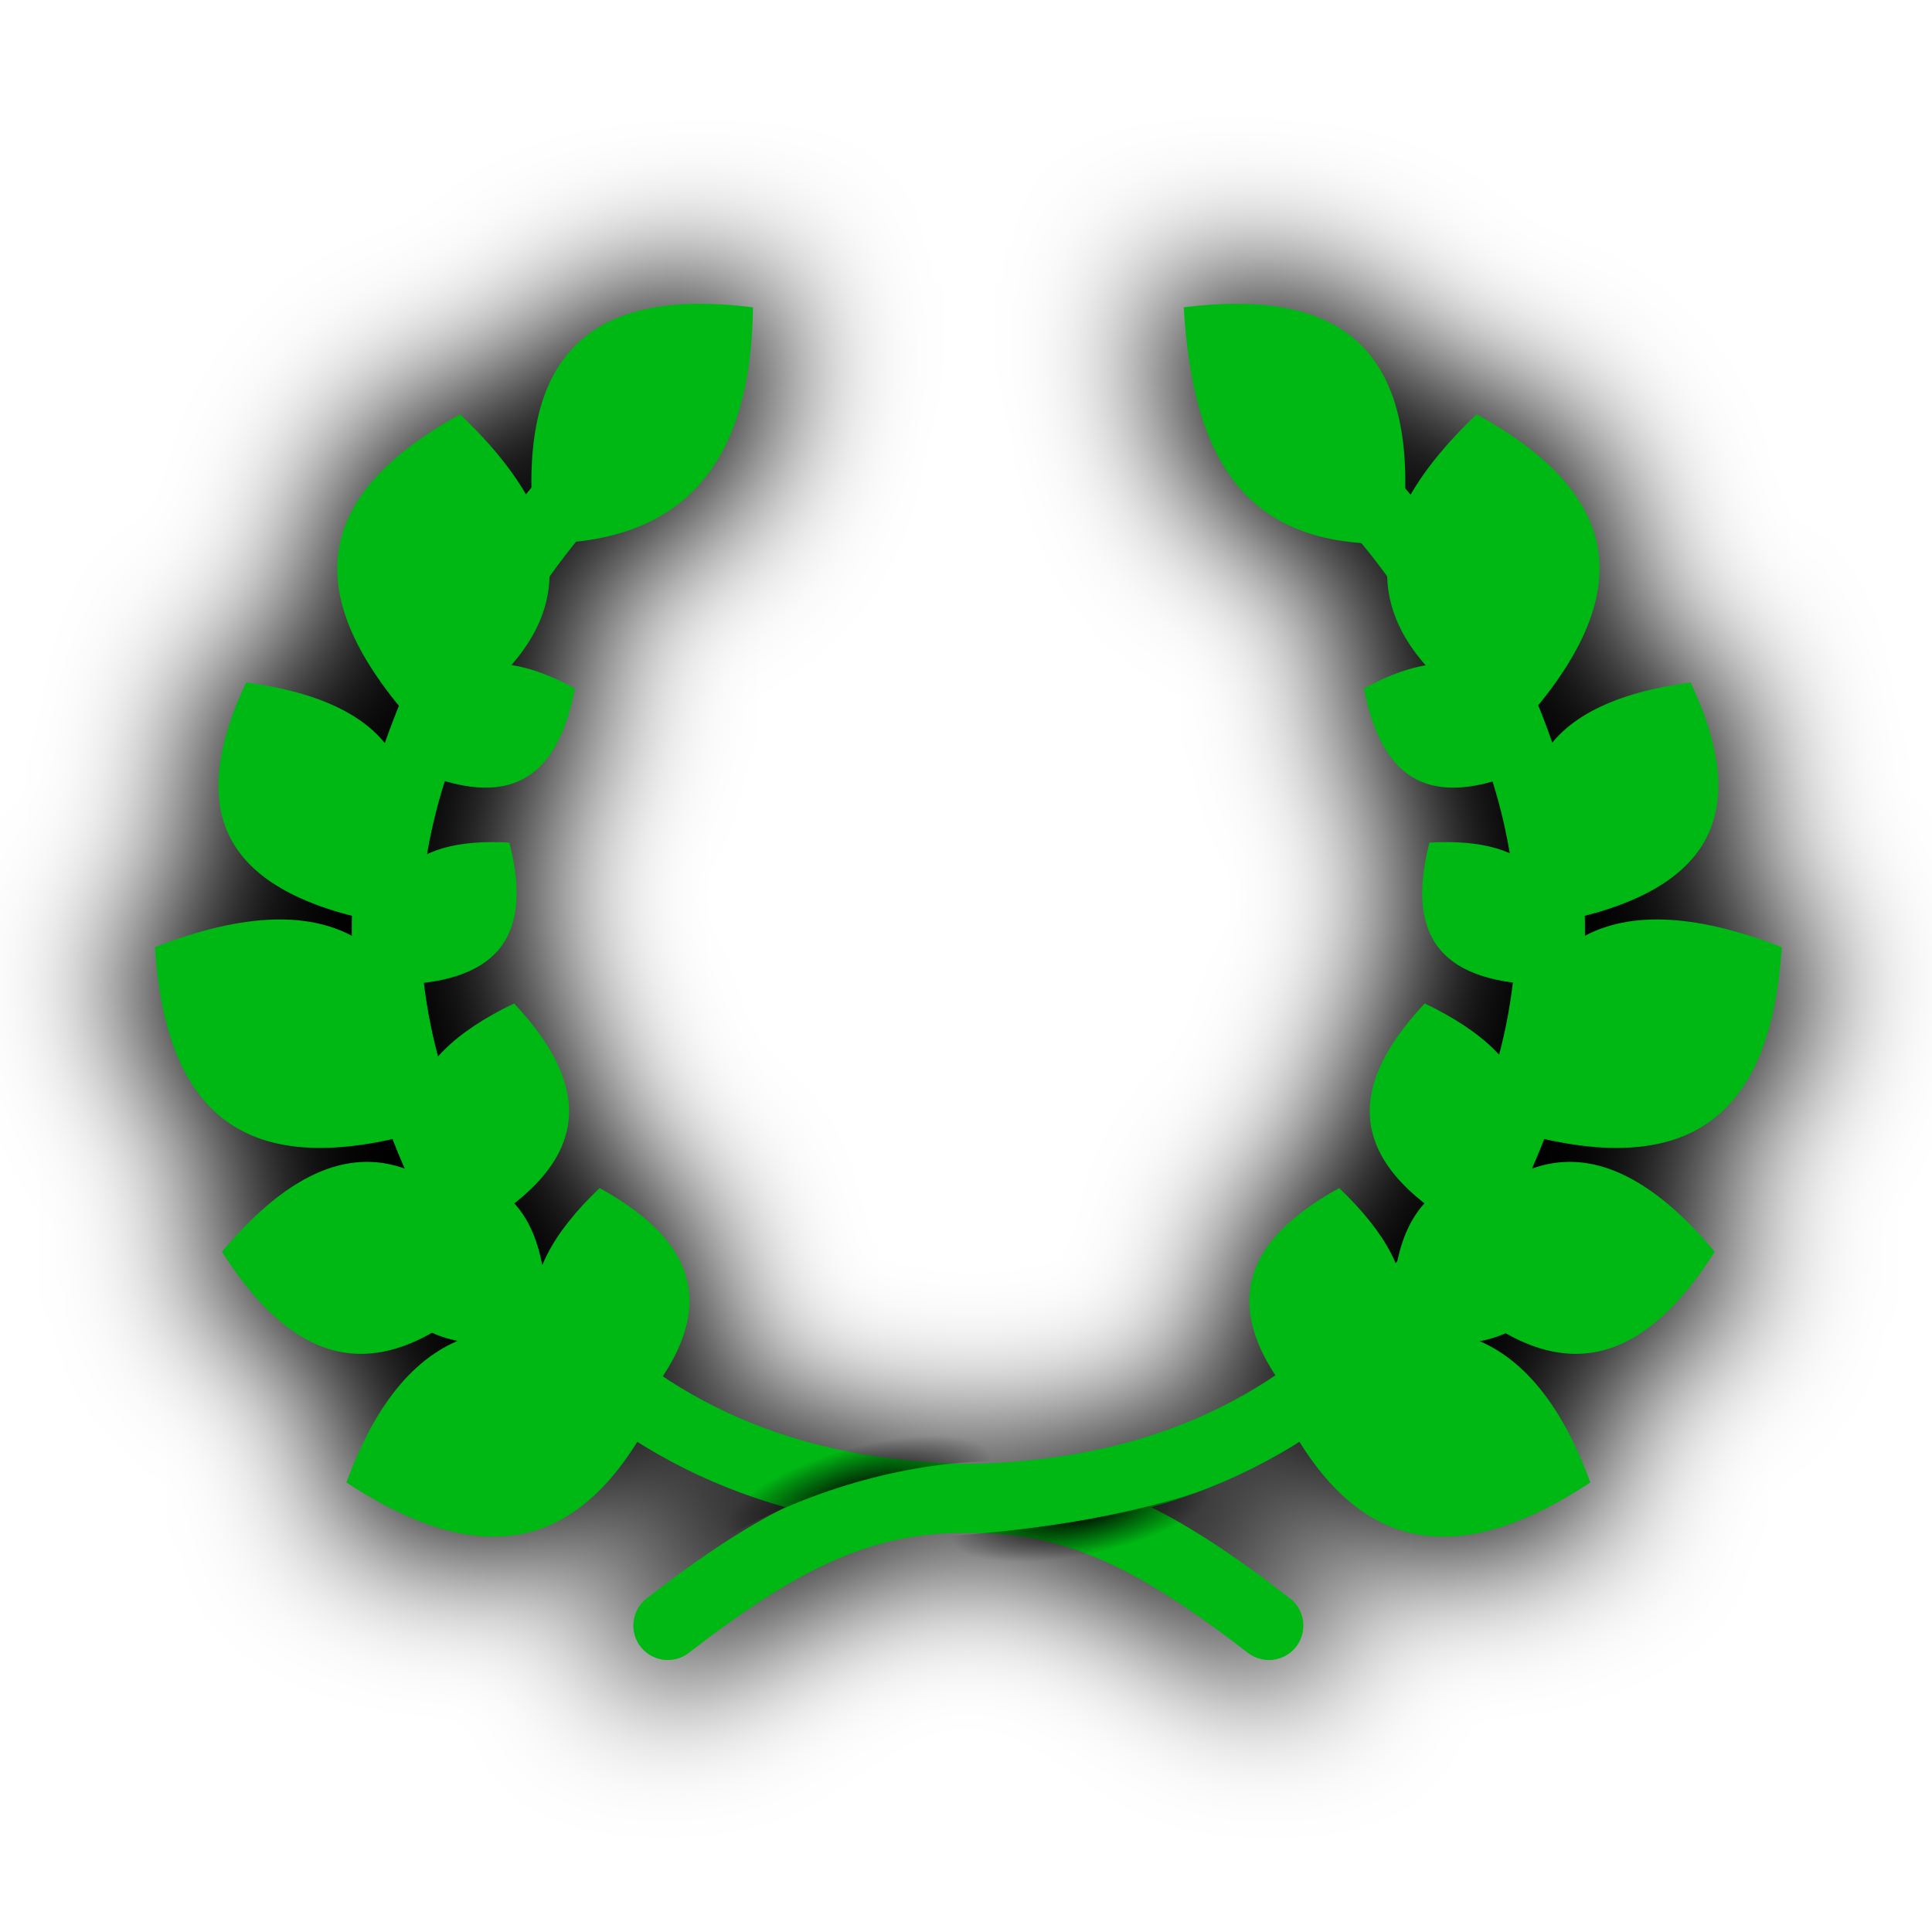
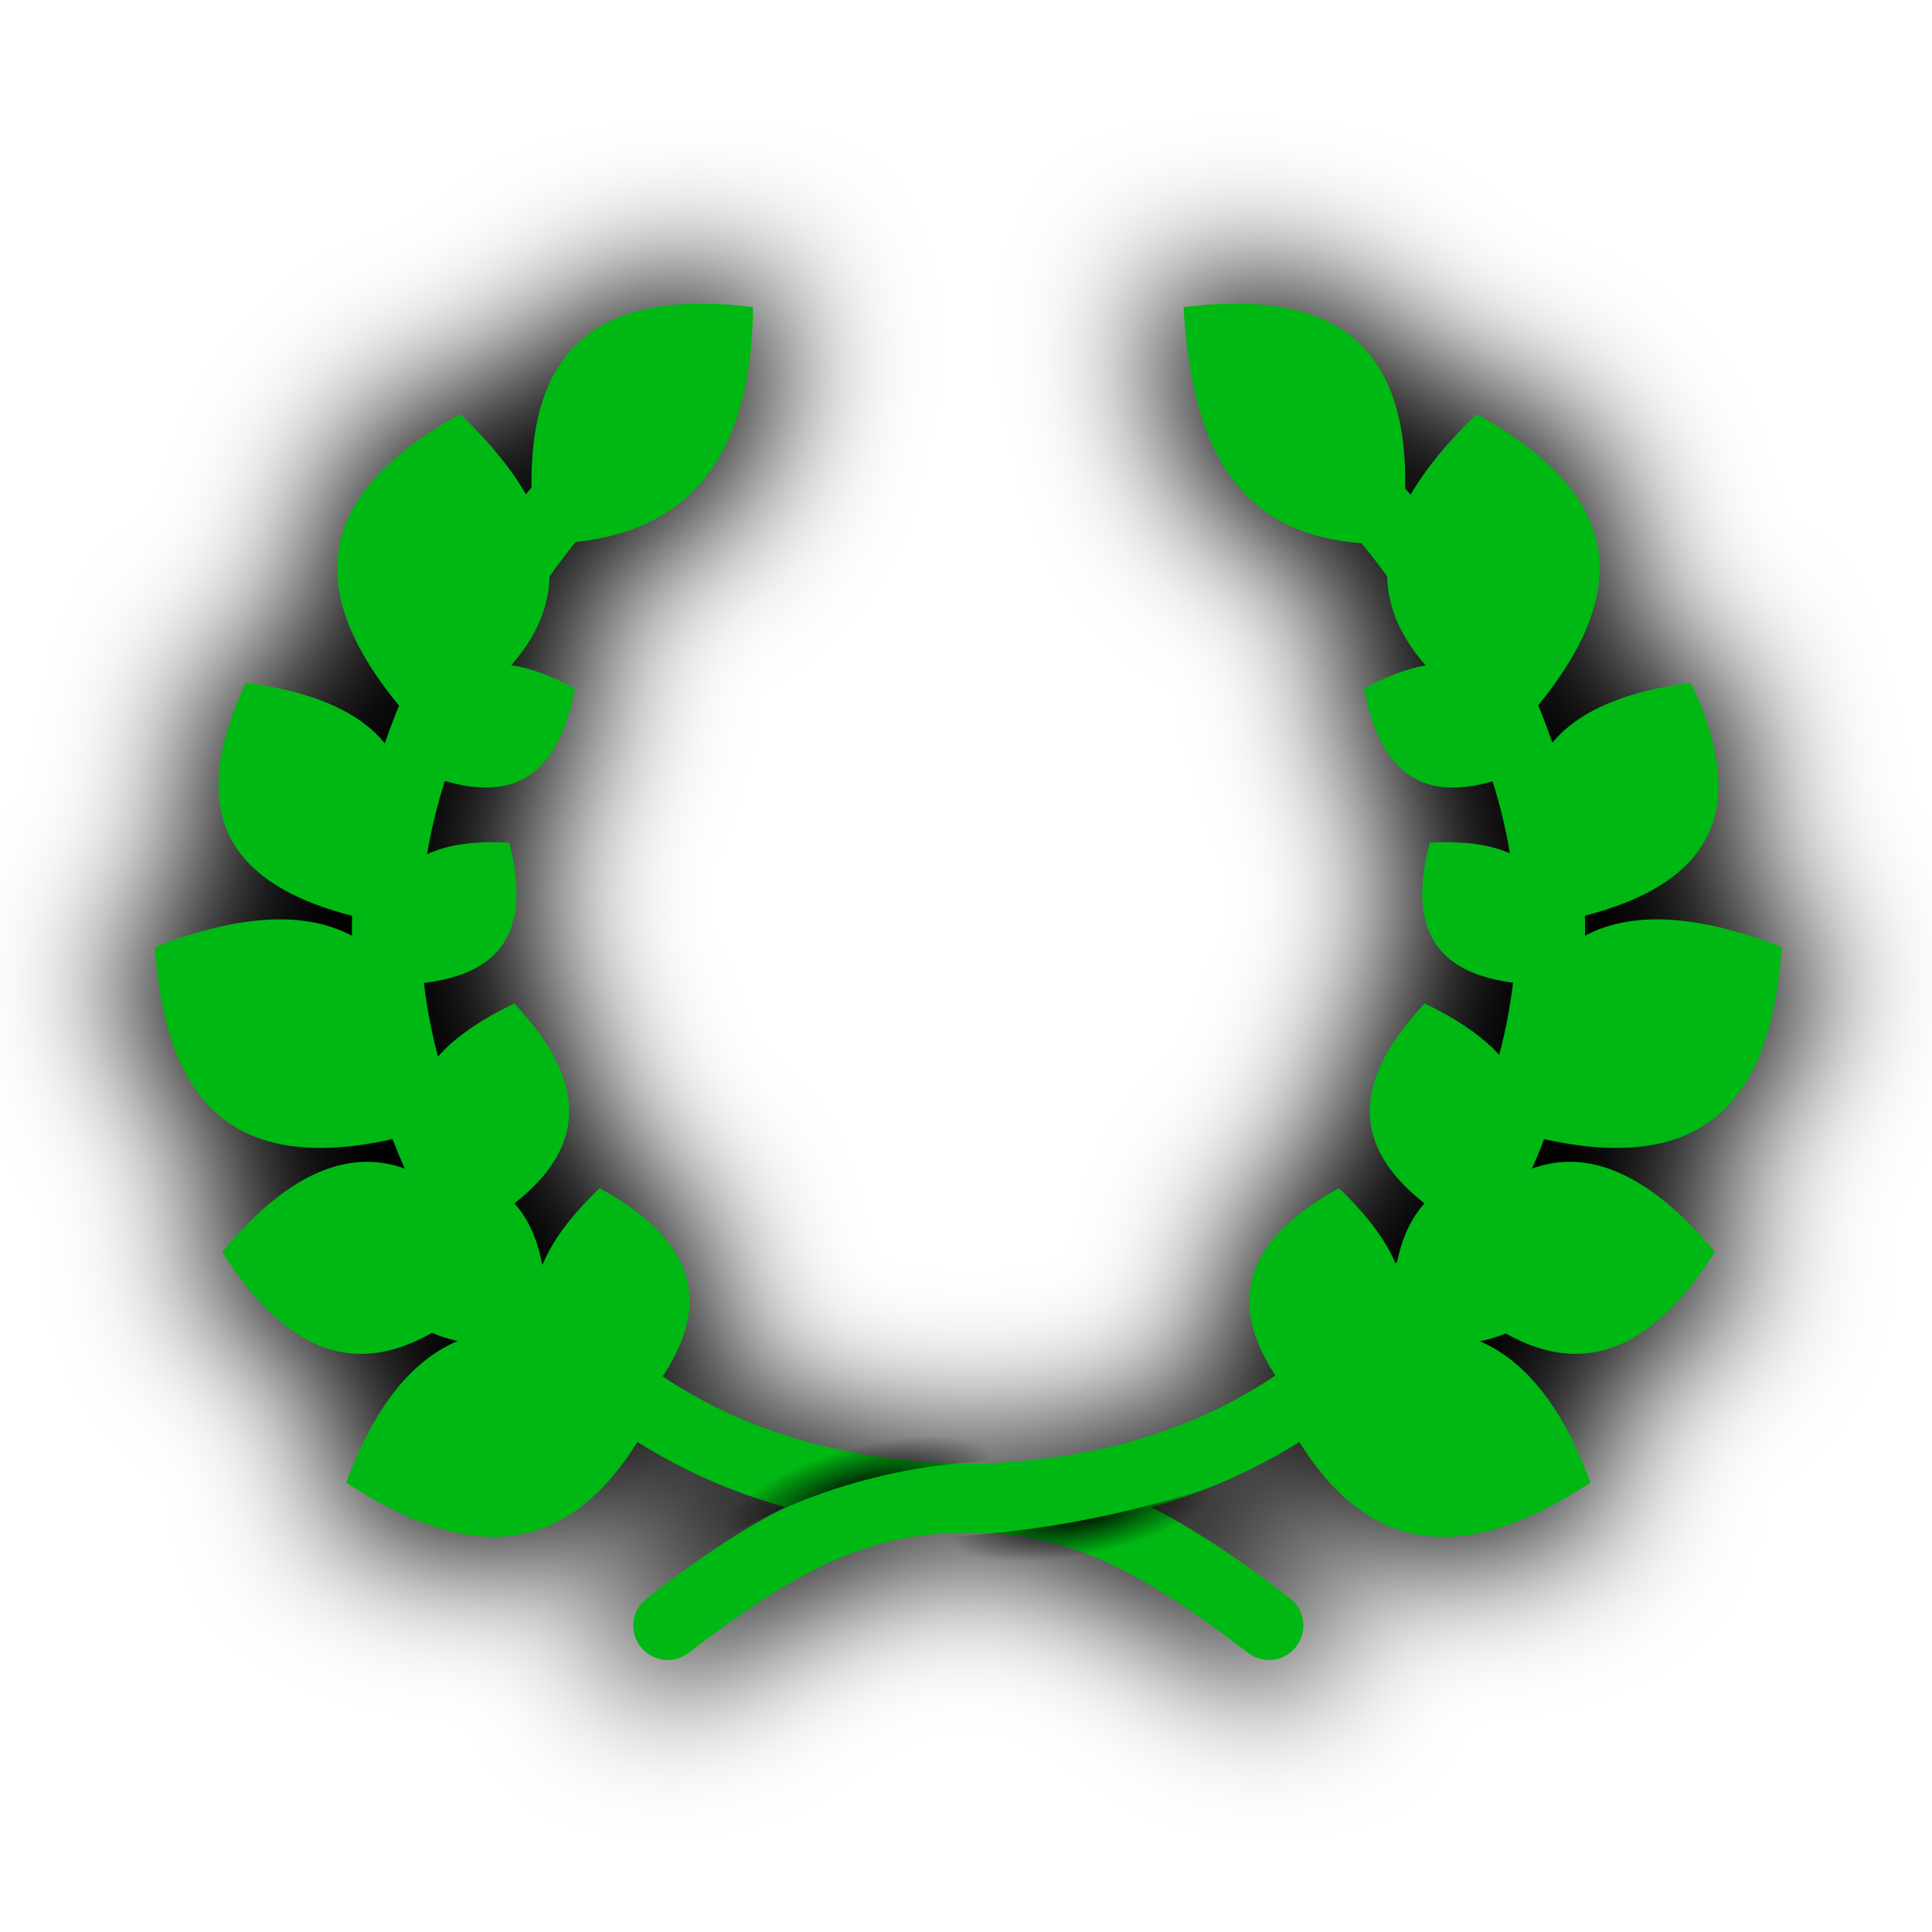
- <svg xmlns="http://www.w3.org/2000/svg" xmlns:xlink="http://www.w3.org/1999/xlink" version="1.1" viewBox="0 0 50 50" id="svg2017" xml:space="preserve">
-   <defs id="defs1991">
-     <linearGradient id="linearGradient55636">
-       <stop style="stop-color:#000000;stop-opacity:1;" offset="0" id="stop55632" />
-       <stop style="stop-color:#000000;stop-opacity:0;" offset="1" id="stop55634" />
+ <svg xmlns="http://www.w3.org/2000/svg" xmlns:xlink="http://www.w3.org/1999/xlink" version="1.1" viewBox="0 0 50 50" xml:space="preserve">
+   <defs>
+     <radialGradient xlink:href="#a" id="d" cx="22.28" cy="38.67" fx="22.28" fy="38.67" r="4.29" gradientTransform="matrix(.80407 -.23025 .07815 .27293 1.28 33.26)" gradientUnits="userSpaceOnUse" />
+     <radialGradient xlink:href="#b" id="e" cx="27.81" cy="38.84" fx="27.81" fy="38.84" r="4.62" gradientTransform="matrix(.72895 -.14287 .04475 .22833 5.97 34.28)" gradientUnits="userSpaceOnUse" />
+     <linearGradient id="a">
+       <stop offset="0" stop-color="#000" stop-opacity="1" />
+       <stop offset="1" stop-color="#000" stop-opacity="0" />
    </linearGradient>
-     <linearGradient id="linearGradient54896">
-       <stop style="stop-color:#000000;stop-opacity:1;" offset="0" id="stop54894" />
-       <stop style="stop-color:#000000;stop-opacity:0;" offset="1" id="stop54892" />
+     <linearGradient id="b">
+       <stop offset="0" stop-color="#000" stop-opacity="1" />
+       <stop offset="1" stop-color="#000" stop-opacity="0" />
    </linearGradient>
-     <filter id="a" x="-0.108" y="-0.108" width="1.216" height="1.216" color-interpolation-filters="sRGB">
-       <feGaussianBlur stdDeviation="2.16" id="feGaussianBlur1988" />
+     <filter x="-.11" y="-.11" width="1.22" height="1.22" color-interpolation-filters="sRGB">
+       <feGaussianBlur stdDeviation="2.16" />
    </filter>
-     <radialGradient xlink:href="#linearGradient55636" id="radialGradient57216" cx="22.278" cy="38.671" fx="22.278" fy="38.671" r="4.295" gradientTransform="matrix(0.8040668,-0.2302494,0.07815495,0.2729293,1.277186,33.26254)" gradientUnits="userSpaceOnUse" />
-     <radialGradient xlink:href="#linearGradient54896" id="radialGradient57218" cx="27.813" cy="38.842" fx="27.813" fy="38.842" r="4.623" gradientTransform="matrix(0.7289506,-0.1428746,0.04475325,0.2283325,5.965412,34.27917)" gradientUnits="userSpaceOnUse" />
-     <filter style="color-interpolation-filters:sRGB" id="filter68738" x="-0.099" y="-0.119" width="1.197" height="1.238">
-       <feGaussianBlur stdDeviation="1.805" id="feGaussianBlur68740" />
+     <filter id="c" x="-.1" y="-.12" width="1.2" height="1.24" color-interpolation-filters="sRGB">
+       <feGaussianBlur stdDeviation="1.81" />
    </filter>
  </defs>
-   <path style="opacity:1;fill:#000000;fill-opacity:1;stroke:none;stroke-width:1;stroke-linecap:round;stroke-dasharray:none;stroke-opacity:1;filter:url(#filter68738)" d="m 18.011,43.298 c 5.972,-4.59 8.799,-4.008 14.113,0.047 0.709,0.543 1.564,0.238 2.084,-0.57 0.341,-0.531 0.287,-1.318 -0.41,-1.836 -0.989,-0.736 -3.197,-1.673 -2.386,-2.058 l 1.588,-0.754 c 0.45,-0.214 1.006,0.822 1.919,1.455 2.828,1.534 4.874,0.591 6.939,-1.036 l -1.111,-2.756 c 2.406,-0.361 2.904,-0.993 4.548,-3.288 L 43.194,30.177 C 44.827,29.725 46.689,28.032 47.006,24.062 L 44.106,23.18 C 45.487,21.89 45.58,20.55 44.257,16.931 l -2.794,0.258 c 0.98,-2.248 1.245,-4.919 -3.124,-7.416 L 36.938,10.559 C 36.239,7.85 34.388,6.979 29.962,7.335 30.117,13.154 31.914,13.86 34.787,14.938 l 0.625,2 -0.897,0.51 c 0.334,1.266 0.628,2.827 2.136,3.545 -0.479,1.2 -0.872,2.313 -0.04,4.026 -1.378,1.534 -2.312,3.126 -1.875,4.894 -2.466,1.046 -3.563,2.97 -2.689,5.668 -4.269,2.356 -9.035,2.499 -14.011,-0.035 1.353,-3.239 -0.503,-4.728 -2.654,-5.788 0.259,-1.607 -0.232,-3.143 -1.857,-4.573 0.834,-1.313 0.533,-2.721 -0.034,-4.151 1.261,-0.552 1.766,-1.846 2.145,-3.575 L 14.537,17 l 1,-2.062 c 3.087,-1.183 4.873,-2.602 4.531,-7.625 -2.543,0.036 -5.597,-0.425 -6.914,3.177 L 11.901,9.711 C 9.072,11.307 7.047,14.105 8.586,17.321 L 6.039,16.733 C 4.164,21.393 5.055,21.714 5.807,23.062 l -2.681,0.927 c 0.147,2.879 1.272,5.36 3.608,6.297 L 4.84,32.331 c 1.232,1.792 2.225,3.016 4.646,3.496 l -1.315,2.751 c 0,-0.126 3.124,3.231 6.981,0.977 0.925,-0.54 1.452,-1.57 2.045,-1.303 l 1.497,0.673 c 0.599,0.269 -1.607,1.417 -1.953,1.665 -1.015,0.726 -1.145,1.454 -0.989,1.853 0.273,0.7 1.128,1.638 2.258,0.856 z" id="path57092" />
-   <path style="opacity:1;fill:none;fill-opacity:1;stroke:#00b813;stroke-width:1.782;stroke-linecap:round;stroke-dasharray:none;stroke-opacity:1" d="m 14.679,12.915 c 0,0 -5.057,5.448 -4.663,11.864 0.209,3.402 1.744,6.888 4.07,9.379 2.668,2.858 6.163,4.573 11.179,4.624 2.683,0.027 4.735,1.091 7.575,3.288" id="path53352" />
-   <path style="fill:none;fill-opacity:1;stroke:#00b813;stroke-width:1.782;stroke-linecap:round;stroke-dasharray:none;stroke-opacity:1" d="m 35.576,13.092 c 0,0 4.924,5.272 4.53,11.687 -0.209,3.402 -1.744,6.888 -4.07,9.379 -2.668,2.858 -6.163,4.573 -11.179,4.624 -2.683,0.027 -4.735,1.091 -7.575,3.288" id="path53352-6" />
-   <path style="fill:#00b813;fill-opacity:1;stroke-width:0.727" d="m 10.078,25.486 c -0.624,-2.58 0.379,-3.836 3.105,-3.68 0.638,2.49 -0.343,3.673 -3.105,3.68 z" id="path51690-9-2-3-6" />
-   <path style="fill:#00b813;fill-opacity:1;stroke-width:0.727" d="m 10.503,19.824 c 0.534,-2.6 1.976,-3.31 4.377,-2.008 -0.483,2.525 -1.874,3.177 -4.377,2.008 z" id="path51690-9-2-3-6-8" />
-   <path style="fill:#00b813;fill-opacity:1;stroke-width:0.918" d="m 16.222,36.782 c -2.912,-1.655 -3.201,-3.662 -0.703,-6.035 2.841,1.563 3.082,3.487 0.703,6.035 z" id="path51690-9-2-3-6-5" />
-   <path style="fill:#00b813;fill-opacity:1;stroke-width:0.918" d="m 12.11,31.926 c -2.258,-2.473 -1.913,-4.471 1.196,-5.957 2.219,2.365 1.854,4.269 -1.196,5.957 z" id="path51690-9-2-3-6-6" />
-   <path style="fill:#00b813;fill-opacity:1;stroke-width:0.727" d="m 40.098,25.486 c 0.624,-2.58 -0.379,-3.836 -3.105,-3.68 -0.638,2.49 0.343,3.673 3.105,3.68 z" id="path51690-9-2-3-6-66" />
-   <path style="fill:#00b813;fill-opacity:1;stroke-width:0.727" d="m 39.674,19.824 c -0.534,-2.6 -1.976,-3.31 -4.377,-2.008 0.483,2.525 1.874,3.177 4.377,2.008 z" id="path51690-9-2-3-6-8-3" />
-   <path style="fill:#00b813;fill-opacity:1;stroke-width:0.918" d="m 33.954,36.782 c 2.912,-1.655 3.201,-3.662 0.703,-6.035 -2.841,1.563 -3.082,3.487 -0.703,6.035 z" id="path51690-9-2-3-6-5-9" />
-   <path style="fill:#00b813;fill-opacity:1;stroke-width:0.918" d="m 38.066,31.926 c 2.258,-2.473 1.913,-4.471 -1.196,-5.957 -2.219,2.365 -1.854,4.269 1.196,5.957 z" id="path51690-9-2-3-6-6-9" />
-   <path style="opacity:1;fill:#00b813;fill-opacity:1;stroke-width:1.255" d="m 13.859,14.065 c 3.787,0.051 5.585,-2.018 5.628,-6.111 -4.4,-0.554 -6.212,1.38 -5.628,6.111 z" id="path51690" />
-   <path style="opacity:1;fill:#00b813;fill-opacity:1;stroke-width:1.255" d="m 10.946,18.975 c 3.982,-2.263 4.377,-5.007 0.961,-8.252 -3.885,2.138 -4.215,4.768 -0.961,8.252 z" id="path51690-9" />
-   <path style="opacity:1;fill:#00b813;fill-opacity:1;stroke-width:1.076" d="M 9.861,23.871 C 11.483,20.295 10.374,18.192 6.369,17.663 4.752,21.104 5.849,23.094 9.861,23.871 Z" id="path51690-9-2" />
-   <path style="opacity:1;fill:#00b813;fill-opacity:1;stroke-width:1.321" d="M 11.44,29.126 C 11.069,24.319 8.632,22.713 4.01,24.512 4.306,29.17 6.663,30.663 11.44,29.126 Z" id="path51690-9-2-8" />
-   <path style="opacity:1;fill:#00b813;fill-opacity:1;stroke-width:1.133" d="m 13.233,32.793 c -2.264,-3.458 -4.758,-3.659 -7.488,-0.398 2.146,3.378 4.534,3.526 7.488,0.398 z" id="path51690-9-2-8-5" />
-   <path style="opacity:1;fill:#00b813;fill-opacity:1;stroke-width:1.256" d="M 17.256,35.848 C 13.317,33.334 10.525,34.107 8.966,38.366 c 3.778,2.481 6.431,1.698 8.291,-2.518 z" id="path51690-9-2-8-5-0" />
-   <path style="fill:#00b813;fill-opacity:1;stroke-width:0.918" d="M 14.119,34.66 C 10.821,35.241 9.319,33.879 9.731,30.458 12.916,29.852 14.328,31.181 14.119,34.66 Z" id="path51690-9-2-3-6-5-92" />
-   <path style="fill:#00b813;fill-opacity:1;stroke-width:1.255" d="m 36.263,14.065 c -4.015,0.188 -5.396,-2.131 -5.628,-6.111 4.4,-0.554 6.212,1.38 5.628,6.111 z" id="path51690-6" />
-   <path style="fill:#00b813;fill-opacity:1;stroke-width:1.255" d="m 39.177,18.974 c -3.982,-2.263 -4.377,-5.007 -0.961,-8.252 3.885,2.138 4.215,4.768 0.961,8.252 z" id="path51690-9-3" />
-   <path style="fill:#00b813;fill-opacity:1;stroke-width:1.076" d="m 40.261,23.871 c -1.622,-3.576 -0.513,-5.679 3.492,-6.208 1.617,3.441 0.52,5.431 -3.492,6.208 z" id="path51690-9-2-3" />
-   <path style="fill:#00b813;fill-opacity:1;stroke-width:1.321" d="m 38.683,29.126 c 0.37,-4.807 2.807,-6.413 7.429,-4.614 -0.295,4.658 -2.653,6.151 -7.429,4.614 z" id="path51690-9-2-8-7" />
-   <path style="fill:#00b813;fill-opacity:1;stroke-width:1.133" d="m 36.89,32.793 c 2.264,-3.458 4.758,-3.659 7.487,-0.398 -2.146,3.378 -4.534,3.526 -7.487,0.398 z" id="path51690-9-2-8-5-9" />
-   <path style="fill:#00b813;fill-opacity:1;stroke-width:1.256" d="m 32.866,35.848 c 3.94,-2.514 6.731,-1.741 8.291,2.518 -3.778,2.481 -6.431,1.698 -8.291,-2.518 z" id="path51690-9-2-8-5-0-9" />
-   <path style="opacity:1;fill:none;fill-opacity:1;stroke:url(#radialGradient57216);stroke-width:1.188;stroke-linecap:round;stroke-dasharray:none;stroke-opacity:1" d="m 18.037,39.55 c 2.327,-1.466 5.064,-2.244 7.401,-2.322" id="path54627" />
-   <path style="fill:none;fill-opacity:1;stroke:url(#radialGradient57218);stroke-width:1.188;stroke-linecap:round;stroke-dasharray:none;stroke-opacity:1" d="m 32.394,38.73 c -2.748,1.125 -5.564,1.451 -8.058,1.639" id="path54627-4" />
-   <path style="fill:#00b813;fill-opacity:1;stroke-width:0.918" d="m 36.057,34.66 c 3.298,0.581 4.8,-0.781 4.388,-4.202 -3.186,-0.606 -4.597,0.722 -4.388,4.202 z" id="path51690-9-2-3-6-5-92-5" />
+   <path d="M18.01 43.3c5.97-4.6 8.8-4.01 14.11.05.71.54 1.57.23 2.09-.57.34-.54.28-1.32-.41-1.84-1-.74-3.2-1.67-2.39-2.06l1.59-.75c.45-.22 1 .82 1.92 1.45 2.83 1.54 4.87.6 6.94-1.03l-1.11-2.76c2.4-.36 2.9-1 4.54-3.29l-2.1-2.32c1.64-.45 3.5-2.15 3.82-6.12l-2.9-.88c1.38-1.29 1.47-2.63.15-6.25l-2.8.26c.98-2.25 1.25-4.92-3.12-7.42l-1.4.79c-.7-2.71-2.55-3.58-6.98-3.23.16 5.82 1.95 6.53 4.83 7.6l.62 2-.9.52c.34 1.26.63 2.82 2.14 3.54-.48 1.2-.87 2.31-.04 4.03-1.38 1.53-2.31 3.12-1.87 4.9-2.47 1.04-3.57 2.96-2.7 5.66-4.26 2.36-9.03 2.5-14-.03 1.35-3.24-.5-4.73-2.66-5.8.26-1.6-.23-3.14-1.85-4.57.83-1.3.53-2.72-.04-4.15 1.26-.55 1.77-1.84 2.15-3.57l-1.1-.46 1-2.06c3.08-1.19 4.87-2.6 4.53-7.63-2.54.04-5.6-.42-6.92 3.18L11.9 9.7c-2.83 1.6-4.85 4.4-3.31 7.61l-2.55-.59c-1.88 4.66-.98 4.98-.23 6.33L3.13 24c.14 2.88 1.27 5.36 3.6 6.3l-1.89 2.04c1.23 1.8 2.23 3.02 4.65 3.5l-1.32 2.75c0-.13 3.13 3.23 6.98.97.93-.54 1.46-1.57 2.05-1.3l1.5.67c.6.27-1.61 1.42-1.96 1.67-1.01.72-1.14 1.45-.99 1.85.28.7 1.13 1.64 2.26.86z" opacity="1" fill="#000" fill-opacity="1" stroke="none" stroke-width="1" stroke-linecap="round" stroke-dasharray="none" stroke-opacity="1" filter="url(#c)" />
+   <path d="M14.68 12.91s-5.06 5.45-4.66 11.87c.2 3.4 1.74 6.89 4.07 9.38 2.66 2.86 6.16 4.57 11.17 4.62 2.69.03 4.74 1.1 7.58 3.29" opacity="1" fill="none" fill-opacity="1" stroke="#00b813" stroke-width="1.78" stroke-linecap="round" stroke-dasharray="none" stroke-opacity="1" />
+   <path d="M35.58 13.1s4.92 5.26 4.53 11.68c-.21 3.4-1.75 6.89-4.07 9.38-2.67 2.86-6.17 4.57-11.18 4.62-2.69.03-4.74 1.1-7.58 3.29" fill="none" fill-opacity="1" stroke="#00b813" stroke-width="1.78" stroke-linecap="round" stroke-dasharray="none" stroke-opacity="1" />
+   <path d="M10.08 25.49c-.63-2.58.38-3.84 3.1-3.68.64 2.49-.34 3.67-3.1 3.68zM10.5 19.82c.54-2.6 1.98-3.3 4.38-2-.48 2.52-1.87 3.17-4.38 2z" fill="#00b813" fill-opacity="1" stroke-width=".73" />
+   <path d="M16.22 36.78c-2.91-1.65-3.2-3.66-.7-6.03 2.84 1.56 3.08 3.48.7 6.03zM12.11 31.93c-2.26-2.48-1.91-4.48 1.2-5.96 2.22 2.36 1.85 4.27-1.2 5.96z" fill="#00b813" fill-opacity="1" stroke-width=".92" />
+   <path d="M40.1 25.49c.62-2.58-.38-3.84-3.1-3.68-.65 2.49.34 3.67 3.1 3.68zM39.67 19.82c-.53-2.6-1.97-3.3-4.37-2 .48 2.52 1.87 3.17 4.37 2z" fill="#00b813" fill-opacity="1" stroke-width=".73" />
+   <path d="M33.95 36.78c2.92-1.65 3.2-3.66.7-6.03-2.83 1.56-3.08 3.48-.7 6.03zM38.07 31.93c2.25-2.48 1.9-4.48-1.2-5.96-2.22 2.36-1.85 4.27 1.2 5.96z" fill="#00b813" fill-opacity="1" stroke-width=".92" />
+   <path d="M13.86 14.07c3.79.05 5.58-2.02 5.63-6.12-4.4-.55-6.21 1.38-5.63 6.12z" opacity="1" fill="#00b813" fill-opacity="1" stroke-width="1.25" />
+   <path d="M10.95 18.97c3.98-2.26 4.37-5 .96-8.25-3.89 2.14-4.22 4.77-.96 8.25z" opacity="1" fill="#00b813" fill-opacity="1" stroke-width="1.25" />
+   <path d="M9.86 23.87c1.62-3.57.51-5.68-3.5-6.2-1.6 3.43-.51 5.42 3.5 6.2Z" opacity="1" fill="#00b813" fill-opacity="1" stroke-width="1.08" />
+   <path d="M11.44 29.13c-.37-4.81-2.8-6.42-7.43-4.62.3 4.66 2.65 6.15 7.43 4.62Z" opacity="1" fill="#00b813" fill-opacity="1" stroke-width="1.32" />
+   <path d="M13.23 32.8c-2.26-3.47-4.76-3.67-7.48-.4 2.14 3.37 4.53 3.52 7.48.4z" opacity="1" fill="#00b813" fill-opacity="1" stroke-width="1.13" />
+   <path d="M17.26 35.85c-3.94-2.52-6.73-1.74-8.3 2.52 3.78 2.48 6.44 1.7 8.3-2.52z" opacity="1" fill="#00b813" fill-opacity="1" stroke-width="1.26" />
+   <path d="M14.12 34.66c-3.3.58-4.8-.78-4.39-4.2 3.19-.6 4.6.72 4.39 4.2Z" fill="#00b813" fill-opacity="1" stroke-width=".92" />
+   <path d="M36.26 14.07c-4.01.18-5.4-2.14-5.63-6.12 4.4-.55 6.22 1.38 5.63 6.12z" fill="#00b813" fill-opacity="1" stroke-width="1.25" />
+   <path d="M39.18 18.97c-3.99-2.26-4.38-5-.96-8.25 3.88 2.14 4.21 4.77.96 8.25z" fill="#00b813" fill-opacity="1" stroke-width="1.25" />
+   <path d="M40.26 23.87c-1.62-3.57-.51-5.68 3.5-6.2 1.61 3.43.51 5.42-3.5 6.2z" fill="#00b813" fill-opacity="1" stroke-width="1.08" />
+   <path d="M38.68 29.13c.37-4.81 2.81-6.42 7.43-4.62-.3 4.66-2.65 6.15-7.43 4.62z" fill="#00b813" fill-opacity="1" stroke-width="1.32" />
+   <path d="M36.89 32.8c2.26-3.47 4.76-3.67 7.49-.4-2.15 3.37-4.54 3.52-7.49.4z" fill="#00b813" fill-opacity="1" stroke-width="1.13" />
+   <path d="M32.87 35.85c3.94-2.52 6.73-1.74 8.29 2.52-3.78 2.48-6.43 1.7-8.3-2.52z" fill="#00b813" fill-opacity="1" stroke-width="1.26" />
+   <path d="M18.04 39.55a15.33 15.33 0 0 1 7.4-2.32" opacity="1" fill="none" fill-opacity="1" stroke="url(#d)" stroke-width="1.19" stroke-linecap="round" stroke-dasharray="none" stroke-opacity="1" />
+   <path d="M32.4 38.73a26.11 26.11 0 0 1-8.06 1.64" fill="none" fill-opacity="1" stroke="url(#e)" stroke-width="1.19" stroke-linecap="round" stroke-dasharray="none" stroke-opacity="1" />
+   <path d="M36.06 34.66c3.3.58 4.8-.78 4.39-4.2-3.19-.6-4.6.72-4.4 4.2z" fill="#00b813" fill-opacity="1" stroke-width=".92" />
</svg>
